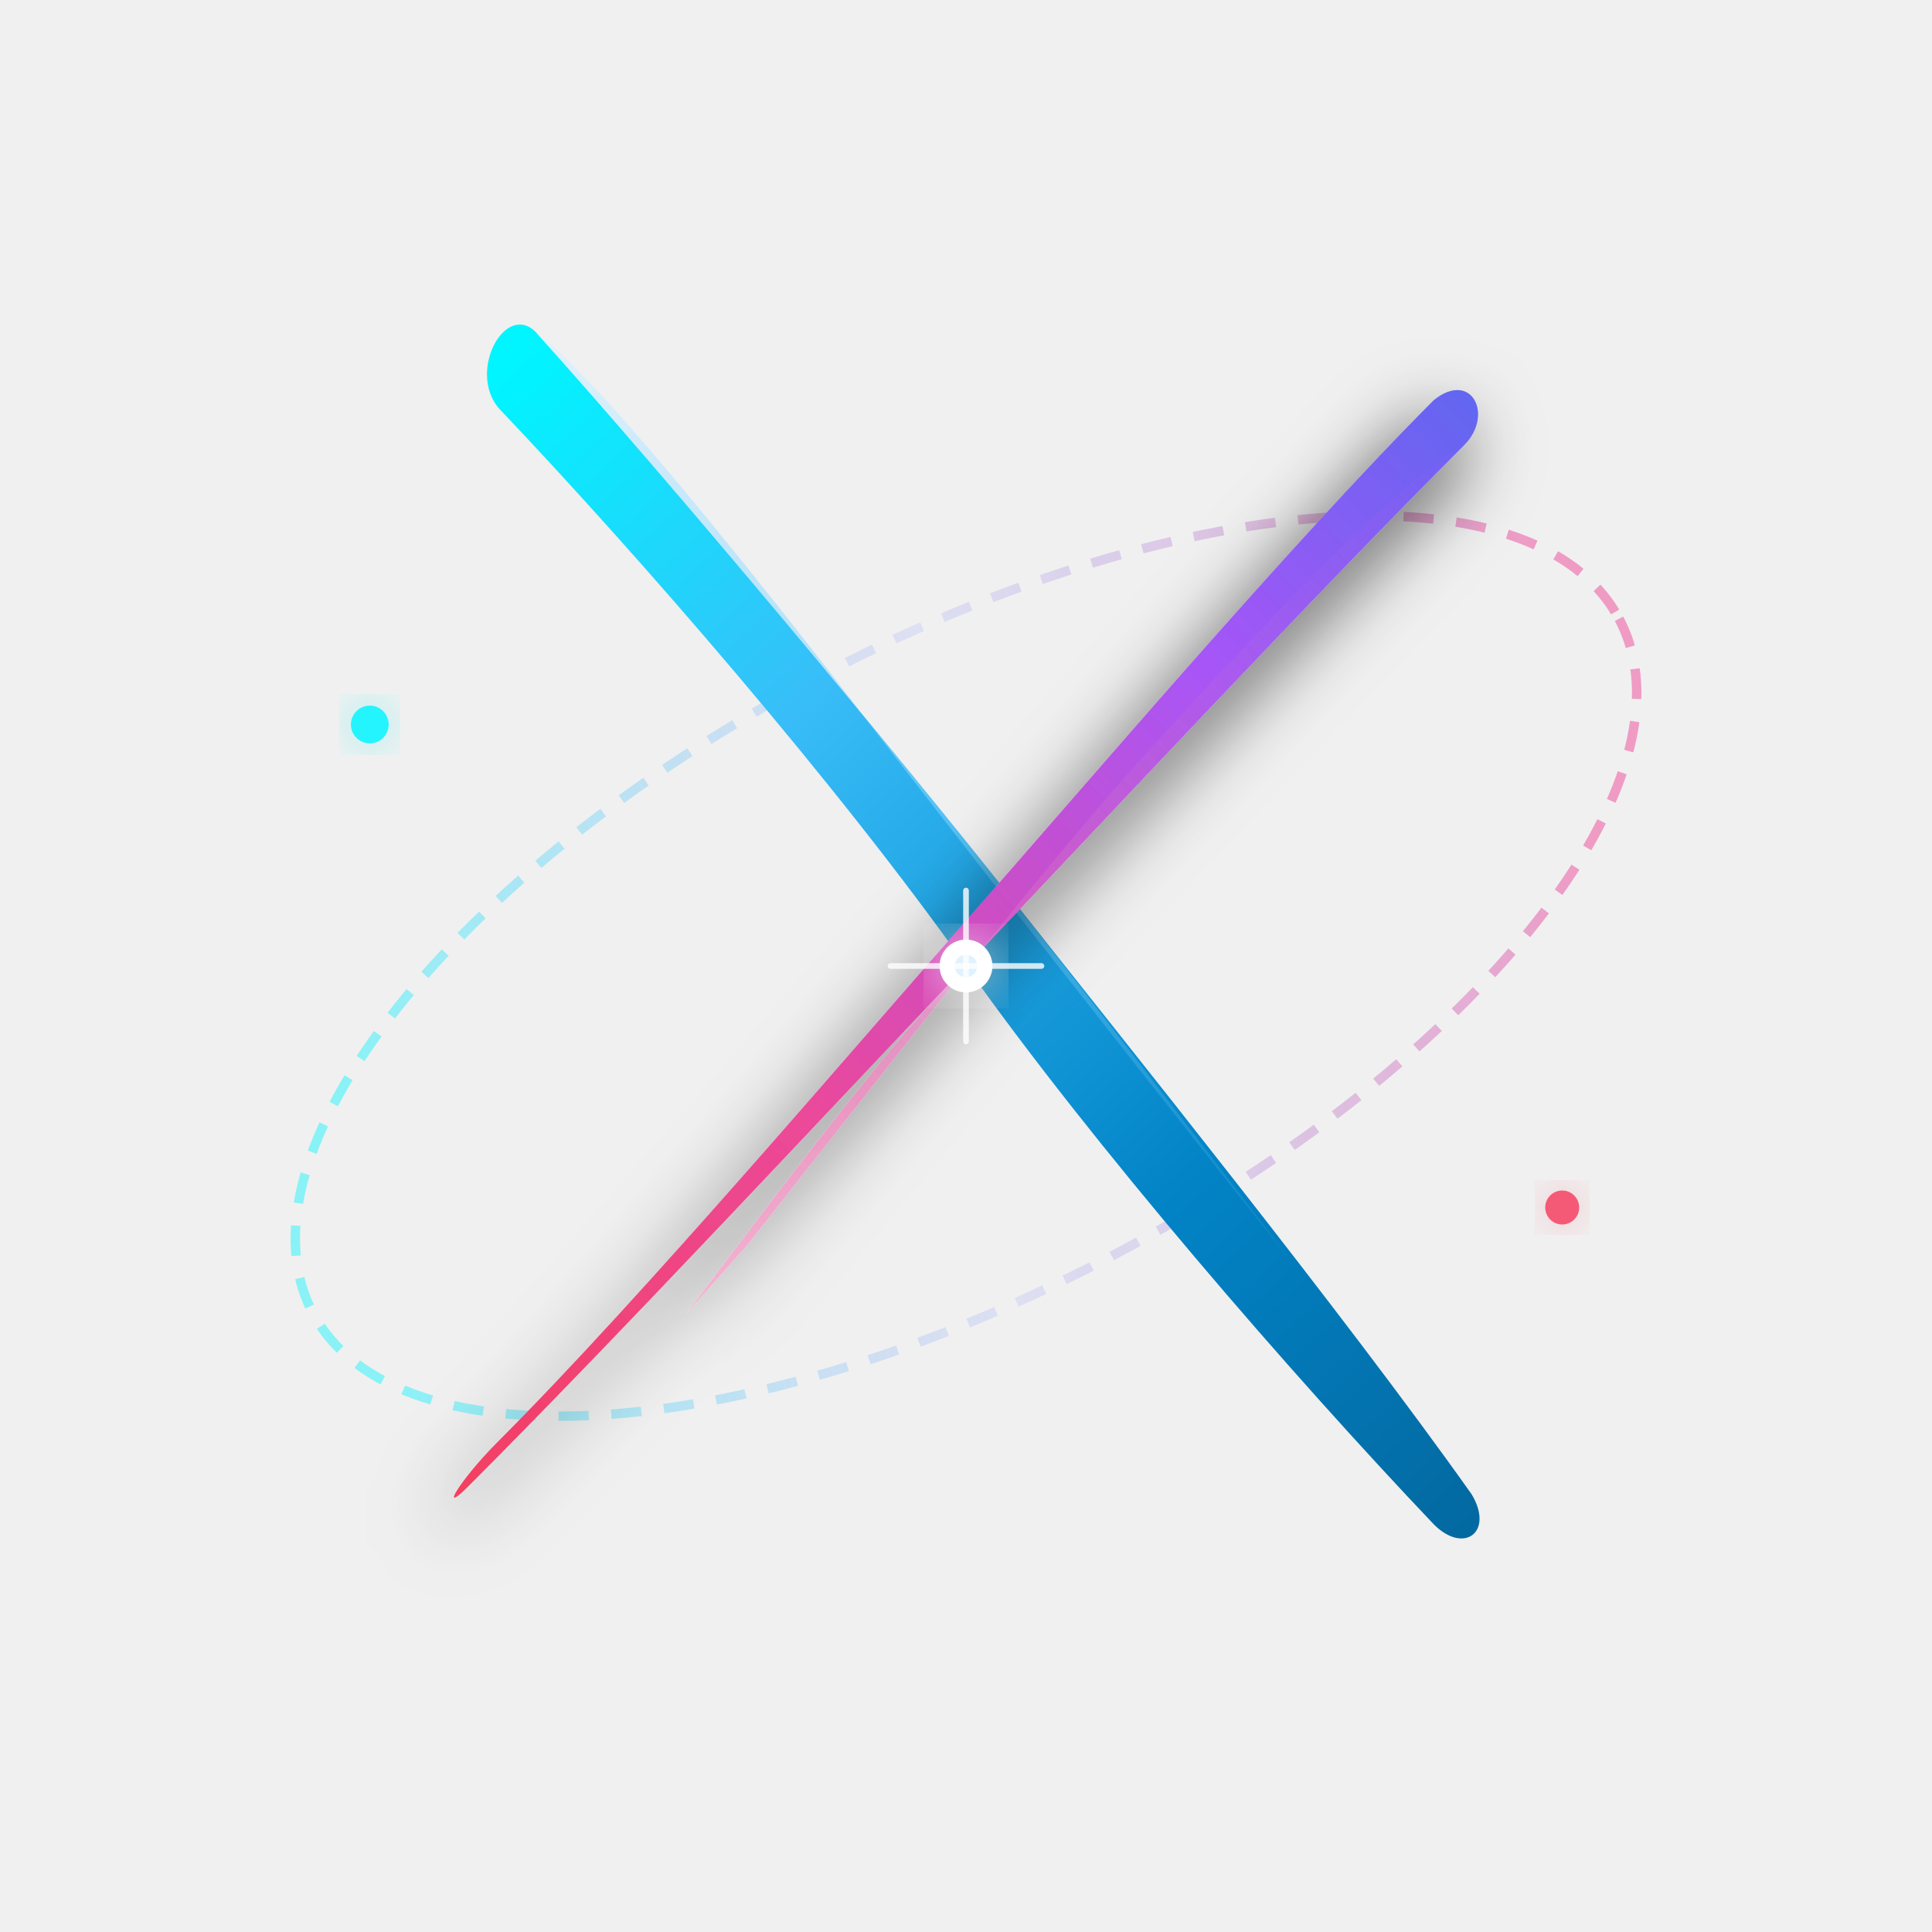
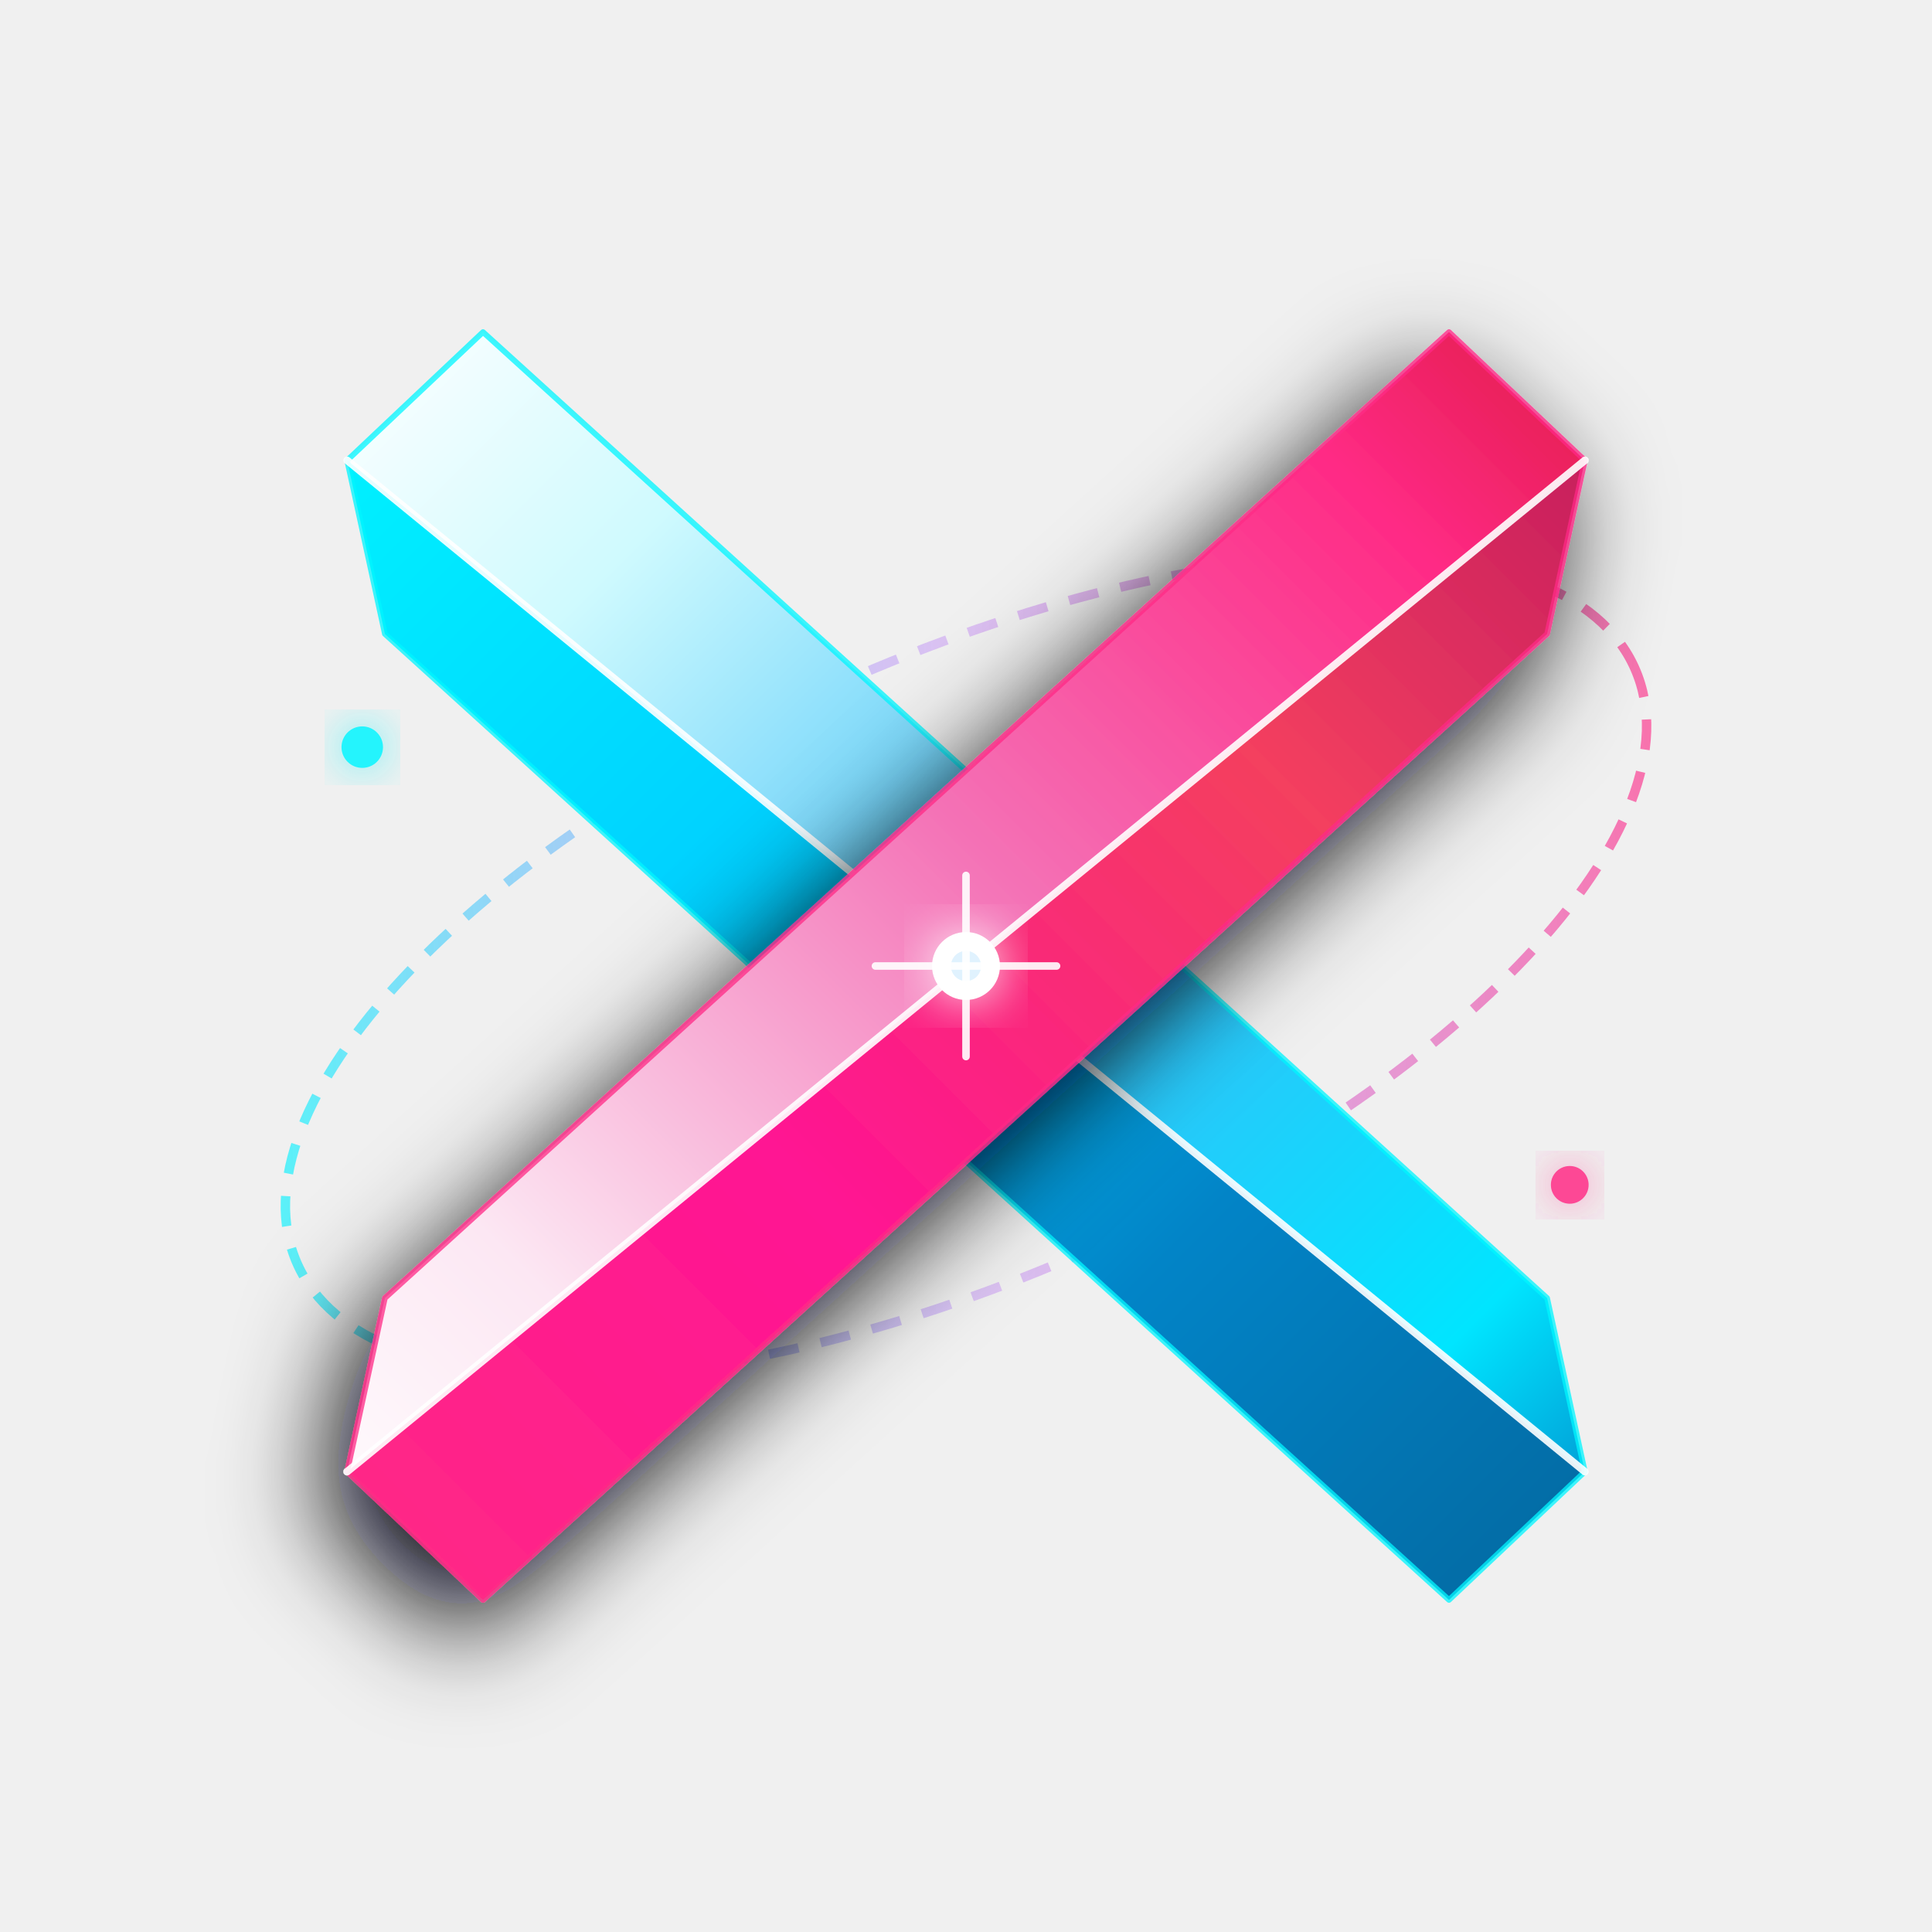
<svg xmlns="http://www.w3.org/2000/svg" viewBox="0 0 512 512" width="512" height="512" fill="none">
  <defs>
-     <linearGradient id="cyanBeam" x1="120" y1="110" x2="392" y2="402" gradientUnits="userSpaceOnUse">
+     <linearGradient id="cyanUpper" x1="90" y1="90" x2="420" y2="420" gradientUnits="userSpaceOnUse">
+       <stop offset="0%" stop-color="#ffffff" />
+       <stop offset="20%" stop-color="#cffafe" />
+       <stop offset="55%" stop-color="#38bdf8" />
+       <stop offset="85%" stop-color="#00e5ff" />
+       <stop offset="100%" stop-color="#0284c7" />
+     </linearGradient>
+     <linearGradient id="cyanLower" x1="90" y1="90" x2="420" y2="420" gradientUnits="userSpaceOnUse">
      <stop offset="0%" stop-color="#00f5ff" />
-       <stop offset="30%" stop-color="#38bdf8" />
+       <stop offset="35%" stop-color="#00d2ff" />
      <stop offset="70%" stop-color="#0284c7" />
      <stop offset="100%" stop-color="#0369a1" />
    </linearGradient>
-     <linearGradient id="cyanBevel" x1="120" y1="110" x2="392" y2="402" gradientUnits="userSpaceOnUse">
-       <stop offset="0%" stop-color="#e0f2fe" stop-opacity="0.9" />
-       <stop offset="40%" stop-color="#7dd3fc" stop-opacity="0.6" />
-       <stop offset="100%" stop-color="#0284c7" stop-opacity="0.1" />
+     <linearGradient id="pinkUpper" x1="90" y1="420" x2="420" y2="90" gradientUnits="userSpaceOnUse">
+       <stop offset="0%" stop-color="#ffffff" />
+       <stop offset="20%" stop-color="#fce7f3" />
+       <stop offset="55%" stop-color="#f472b6" />
+       <stop offset="85%" stop-color="#ff2a85" />
+       <stop offset="100%" stop-color="#e11d48" />
    </linearGradient>
-     <linearGradient id="magentaBeam" x1="110" y1="392" x2="402" y2="120" gradientUnits="userSpaceOnUse">
-       <stop offset="0%" stop-color="#f43f5e" />
-       <stop offset="35%" stop-color="#ec4899" />
-       <stop offset="75%" stop-color="#a855f7" />
-       <stop offset="100%" stop-color="#6366f1" />
+     <linearGradient id="pinkLower" x1="90" y1="420" x2="420" y2="90" gradientUnits="userSpaceOnUse">
+       <stop offset="0%" stop-color="#ff2a85" />
+       <stop offset="35%" stop-color="#ff1493" />
+       <stop offset="70%" stop-color="#f43f5e" />
+       <stop offset="100%" stop-color="#be185d" />
    </linearGradient>
-     <linearGradient id="magentaBevel" x1="110" y1="392" x2="402" y2="120" gradientUnits="userSpaceOnUse">
-       <stop offset="0%" stop-color="#ffe4e6" stop-opacity="0.9" />
-       <stop offset="40%" stop-color="#f472b6" stop-opacity="0.6" />
-       <stop offset="100%" stop-color="#8b5cf6" stop-opacity="0.1" />
-     </linearGradient>
-     <filter id="overpassShadow" x="-20%" y="-20%" width="150%" height="150%">
-       <feDropShadow dx="-4" dy="8" stdDeviation="10" flood-color="#020617" flood-opacity="0.75" />
+     <filter id="overpassShadow" x="-30%" y="-30%" width="160%" height="160%">
+       <feDropShadow dx="-6" dy="10" stdDeviation="14" flood-color="#010308" flood-opacity="0.95" />
    </filter>
-     <filter id="coreGlow" x="-30%" y="-30%" width="160%" height="160%">
-       <feGaussianBlur stdDeviation="8" result="blur" />
+     <filter id="coreGlow" x="-40%" y="-40%" width="180%" height="180%">
+       <feGaussianBlur stdDeviation="7" result="blur" />
      <feComposite in="SourceGraphic" in2="blur" operator="over" />
    </filter>
-     <linearGradient id="ringGrad" x1="100" y1="200" x2="412" y2="312" gradientUnits="userSpaceOnUse">
-       <stop offset="0%" stop-color="#00f5ff" stop-opacity="0.5" />
-       <stop offset="50%" stop-color="#818cf8" stop-opacity="0.2" />
-       <stop offset="100%" stop-color="#ec4899" stop-opacity="0.6" />
+     <linearGradient id="ringGrad" x1="80" y1="190" x2="432" y2="322" gradientUnits="userSpaceOnUse">
+       <stop offset="0%" stop-color="#00f5ff" stop-opacity="0.75" />
+       <stop offset="50%" stop-color="#a855f7" stop-opacity="0.35" />
+       <stop offset="100%" stop-color="#ff2a85" stop-opacity="0.75" />
    </linearGradient>
  </defs>
  <g opacity="0.85">
-     <ellipse cx="256" cy="256" rx="196" ry="86" transform="rotate(-28 256 256)" fill="none" stroke="url(#ringGrad)" stroke-width="2.5" stroke-dasharray="8 6" />
-     <circle cx="98" cy="192" r="5" fill="#00f5ff" filter="url(#coreGlow)" />
-     <circle cx="414" cy="320" r="4.5" fill="#f43f5e" filter="url(#coreGlow)" />
+     <ellipse cx="256" cy="256" rx="194" ry="82" transform="rotate(-24 256 256)" fill="none" stroke="url(#ringGrad)" stroke-width="2.5" stroke-dasharray="8 6" />
+     <circle cx="96" cy="198" r="5.5" fill="#00f5ff" filter="url(#coreGlow)" />
+     <circle cx="416" cy="314" r="5" fill="#ff2a85" filter="url(#coreGlow)" />
  </g>
  <g id="cyanWing">
-     <path d="M 132 108               C 170 148, 222 208, 256 256               C 290 304, 342 364, 380 404               C 388 412, 396 406, 390 396               C 356 348, 298 276, 268 238               C 238 200, 178 128, 142 88               C 134 80, 124 98, 132 108 Z" fill="url(#cyanBeam)" />
-     <path d="M 142 88               C 178 128, 238 200, 268 238               C 282 256, 310 292, 342 334               L 326 314               C 296 276, 252 220, 226 186               C 192 142, 156 98, 142 88 Z" fill="url(#cyanBevel)" />
+     <polygon points="92,122 128,88 410,344 420,390 256,256" fill="url(#cyanUpper)" />
+     <polygon points="92,122 256,256 420,390 384,424 102,168" fill="url(#cyanLower)" />
+     <polygon points="92,122 128,88 410,344 420,390 384,424 102,168" fill="none" stroke="#00f5ff" stroke-width="1.5" stroke-opacity="0.75" stroke-linejoin="round" />
+     <line x1="92" y1="122" x2="420" y2="390" stroke="#ffffff" stroke-width="2" stroke-opacity="0.9" stroke-linecap="round" />
  </g>
-   <g id="magentaWing" filter="url(#overpassShadow)">
-     <path d="M 124 394               C 164 354, 218 296, 256 256               C 294 216, 348 158, 388 118               C 396 110, 390 98, 380 106               C 342 144, 286 210, 256 244               C 226 278, 170 344, 132 382               C 122 392, 116 402, 124 394 Z" fill="url(#magentaBeam)" />
-     <path d="M 388 118               C 348 158, 294 216, 256 256               C 238 274, 212 308, 182 348               L 198 330               C 228 292, 270 238, 298 206               C 334 166, 372 126, 388 118 Z" fill="url(#magentaBevel)" />
+   <g id="pinkWing" filter="url(#overpassShadow)">
+     <polygon points="92,390 102,344 384,88 420,122 256,256" fill="url(#pinkUpper)" />
+     <polygon points="92,390 256,256 420,122 410,168 128,424" fill="url(#pinkLower)" />
+     <polygon points="92,390 102,344 384,88 420,122 410,168 128,424" fill="none" stroke="#ff2a85" stroke-width="1.5" stroke-opacity="0.75" stroke-linejoin="round" />
+     <line x1="92" y1="390" x2="420" y2="122" stroke="#ffffff" stroke-width="2" stroke-opacity="0.9" stroke-linecap="round" />
  </g>
  <g id="nexus">
-     <circle cx="256" cy="256" r="7" fill="#ffffff" filter="url(#coreGlow)" />
-     <circle cx="256" cy="256" r="3" fill="#e0f2fe" />
-     <line x1="236" y1="256" x2="276" y2="256" stroke="#ffffff" stroke-width="1.5" stroke-linecap="round" opacity="0.8" />
-     <line x1="256" y1="236" x2="256" y2="276" stroke="#ffffff" stroke-width="1.5" stroke-linecap="round" opacity="0.8" />
+     <circle cx="256" cy="256" r="9" fill="#ffffff" filter="url(#coreGlow)" />
+     <circle cx="256" cy="256" r="4" fill="#e0f2fe" />
+     <line x1="232" y1="256" x2="280" y2="256" stroke="#ffffff" stroke-width="2" stroke-linecap="round" opacity="0.9" />
+     <line x1="256" y1="232" x2="256" y2="280" stroke="#ffffff" stroke-width="2" stroke-linecap="round" opacity="0.9" />
  </g>
</svg>
